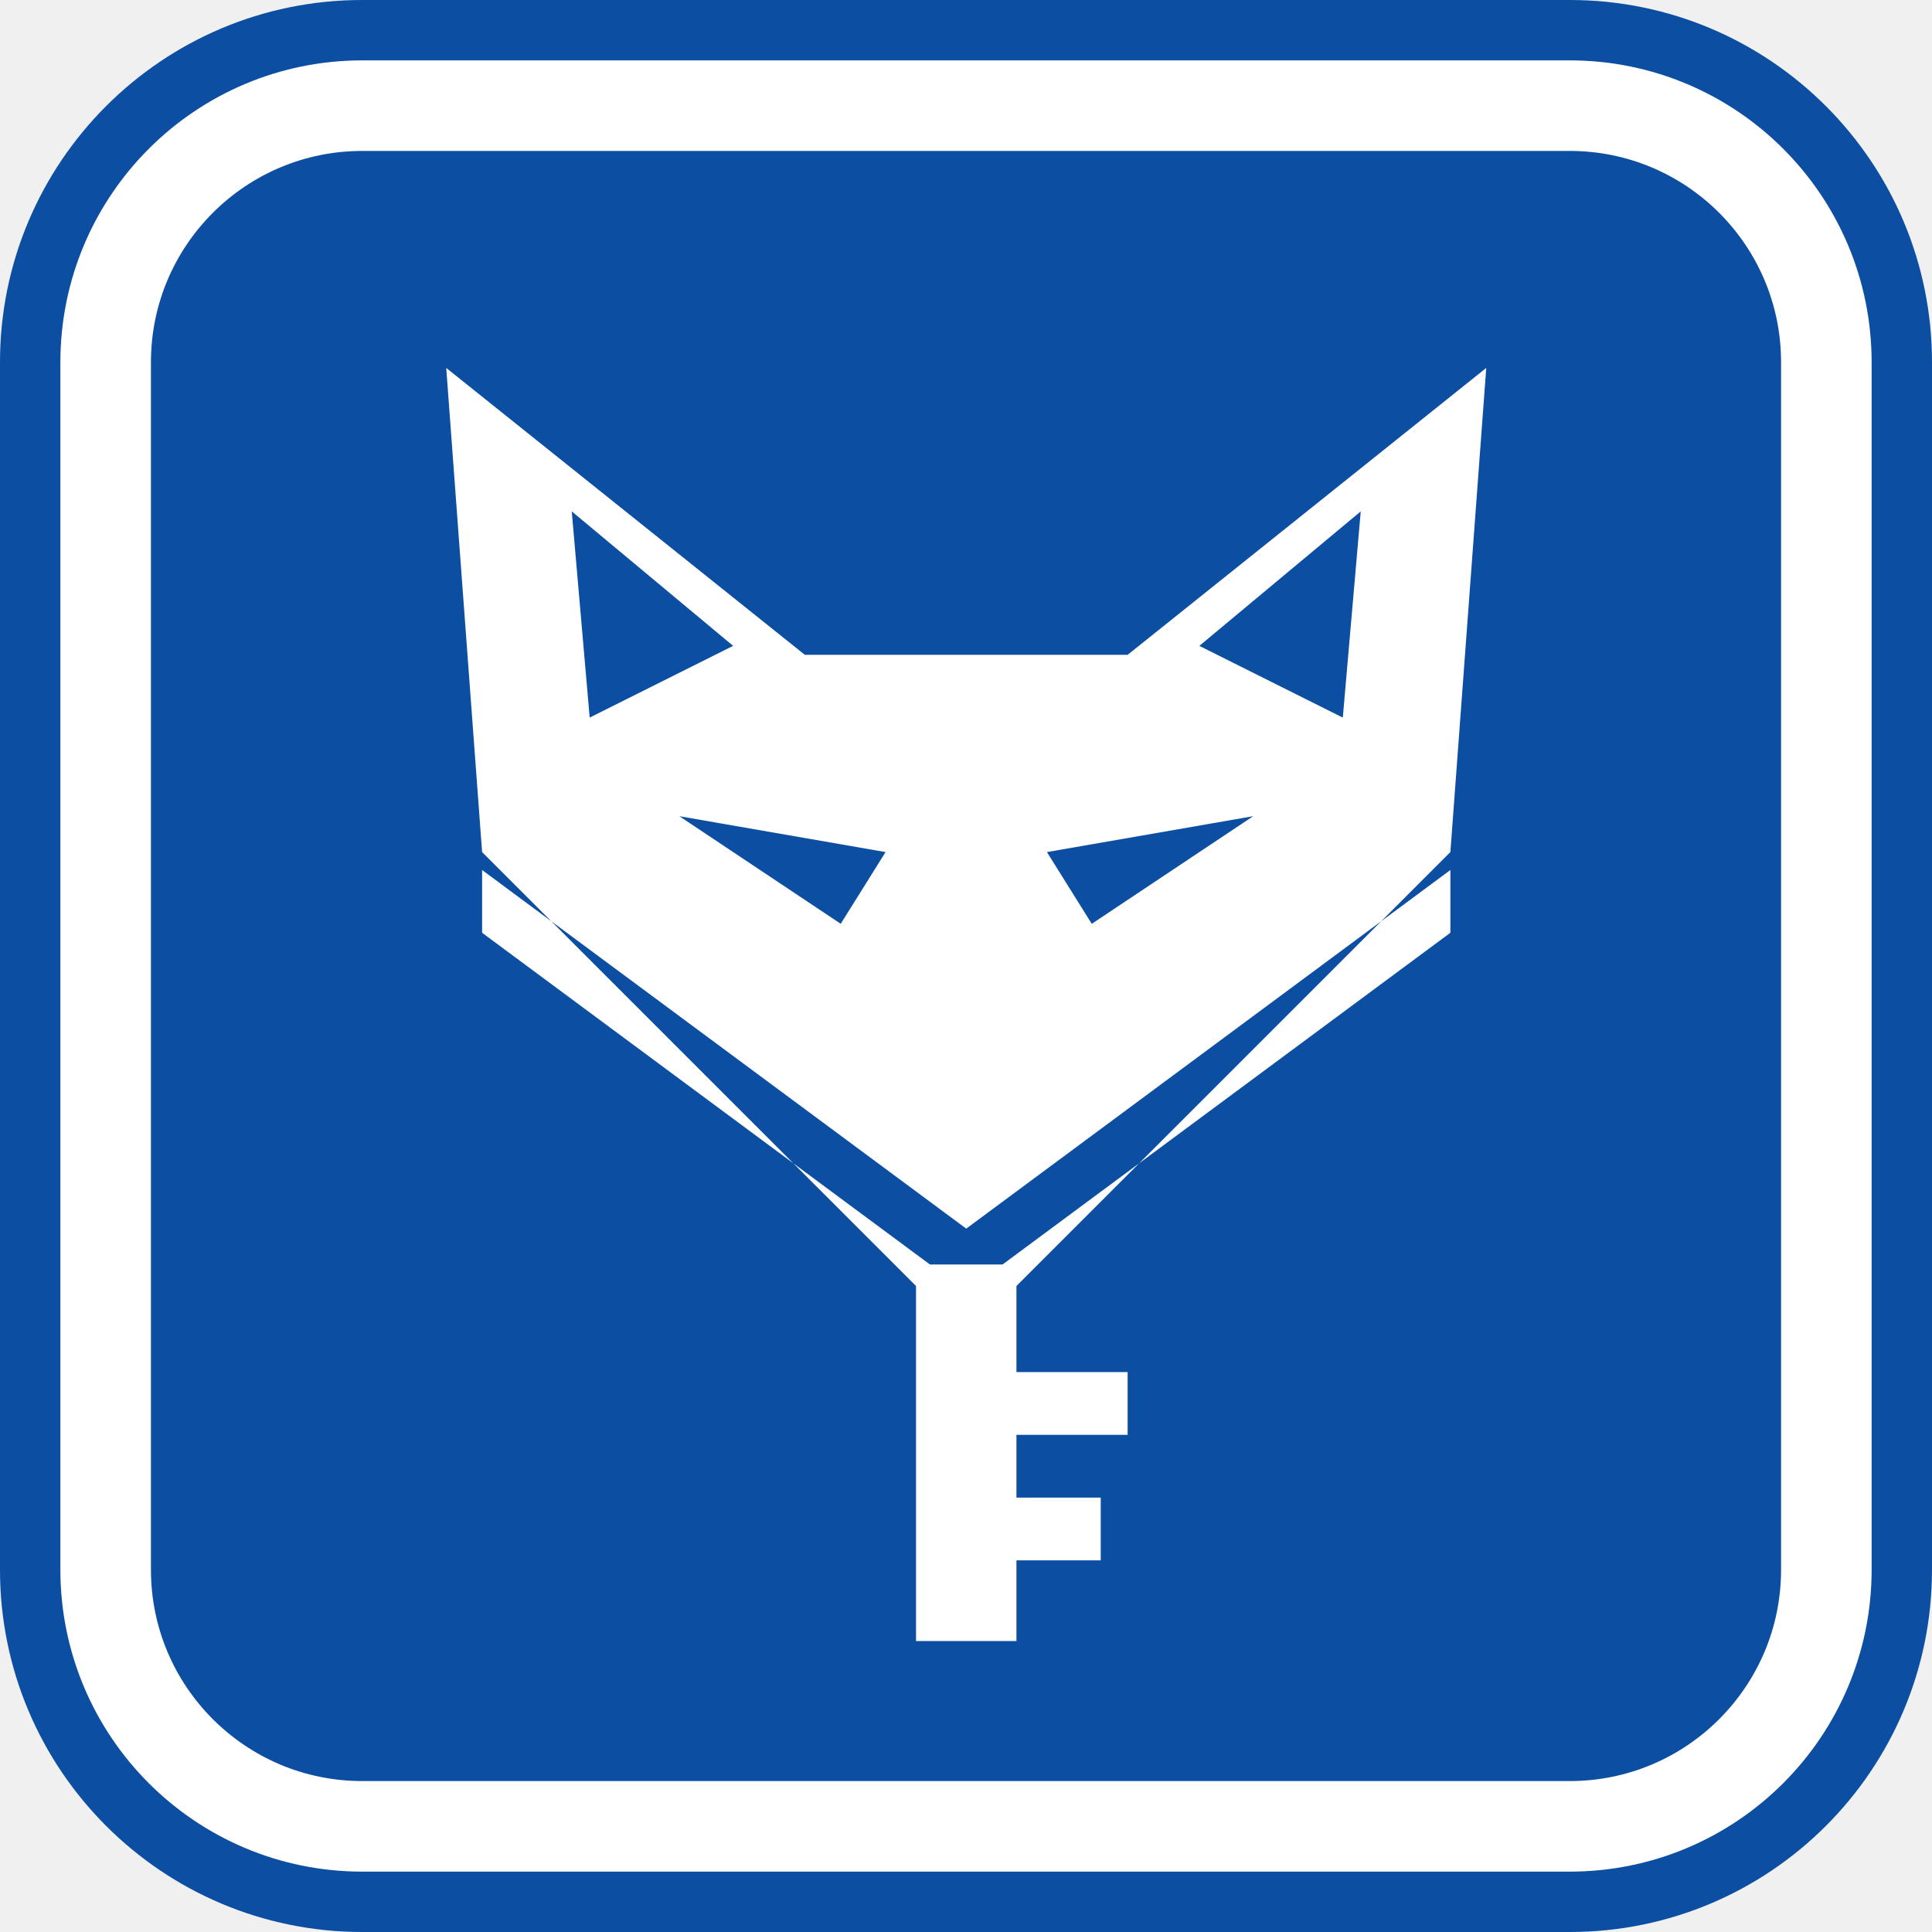
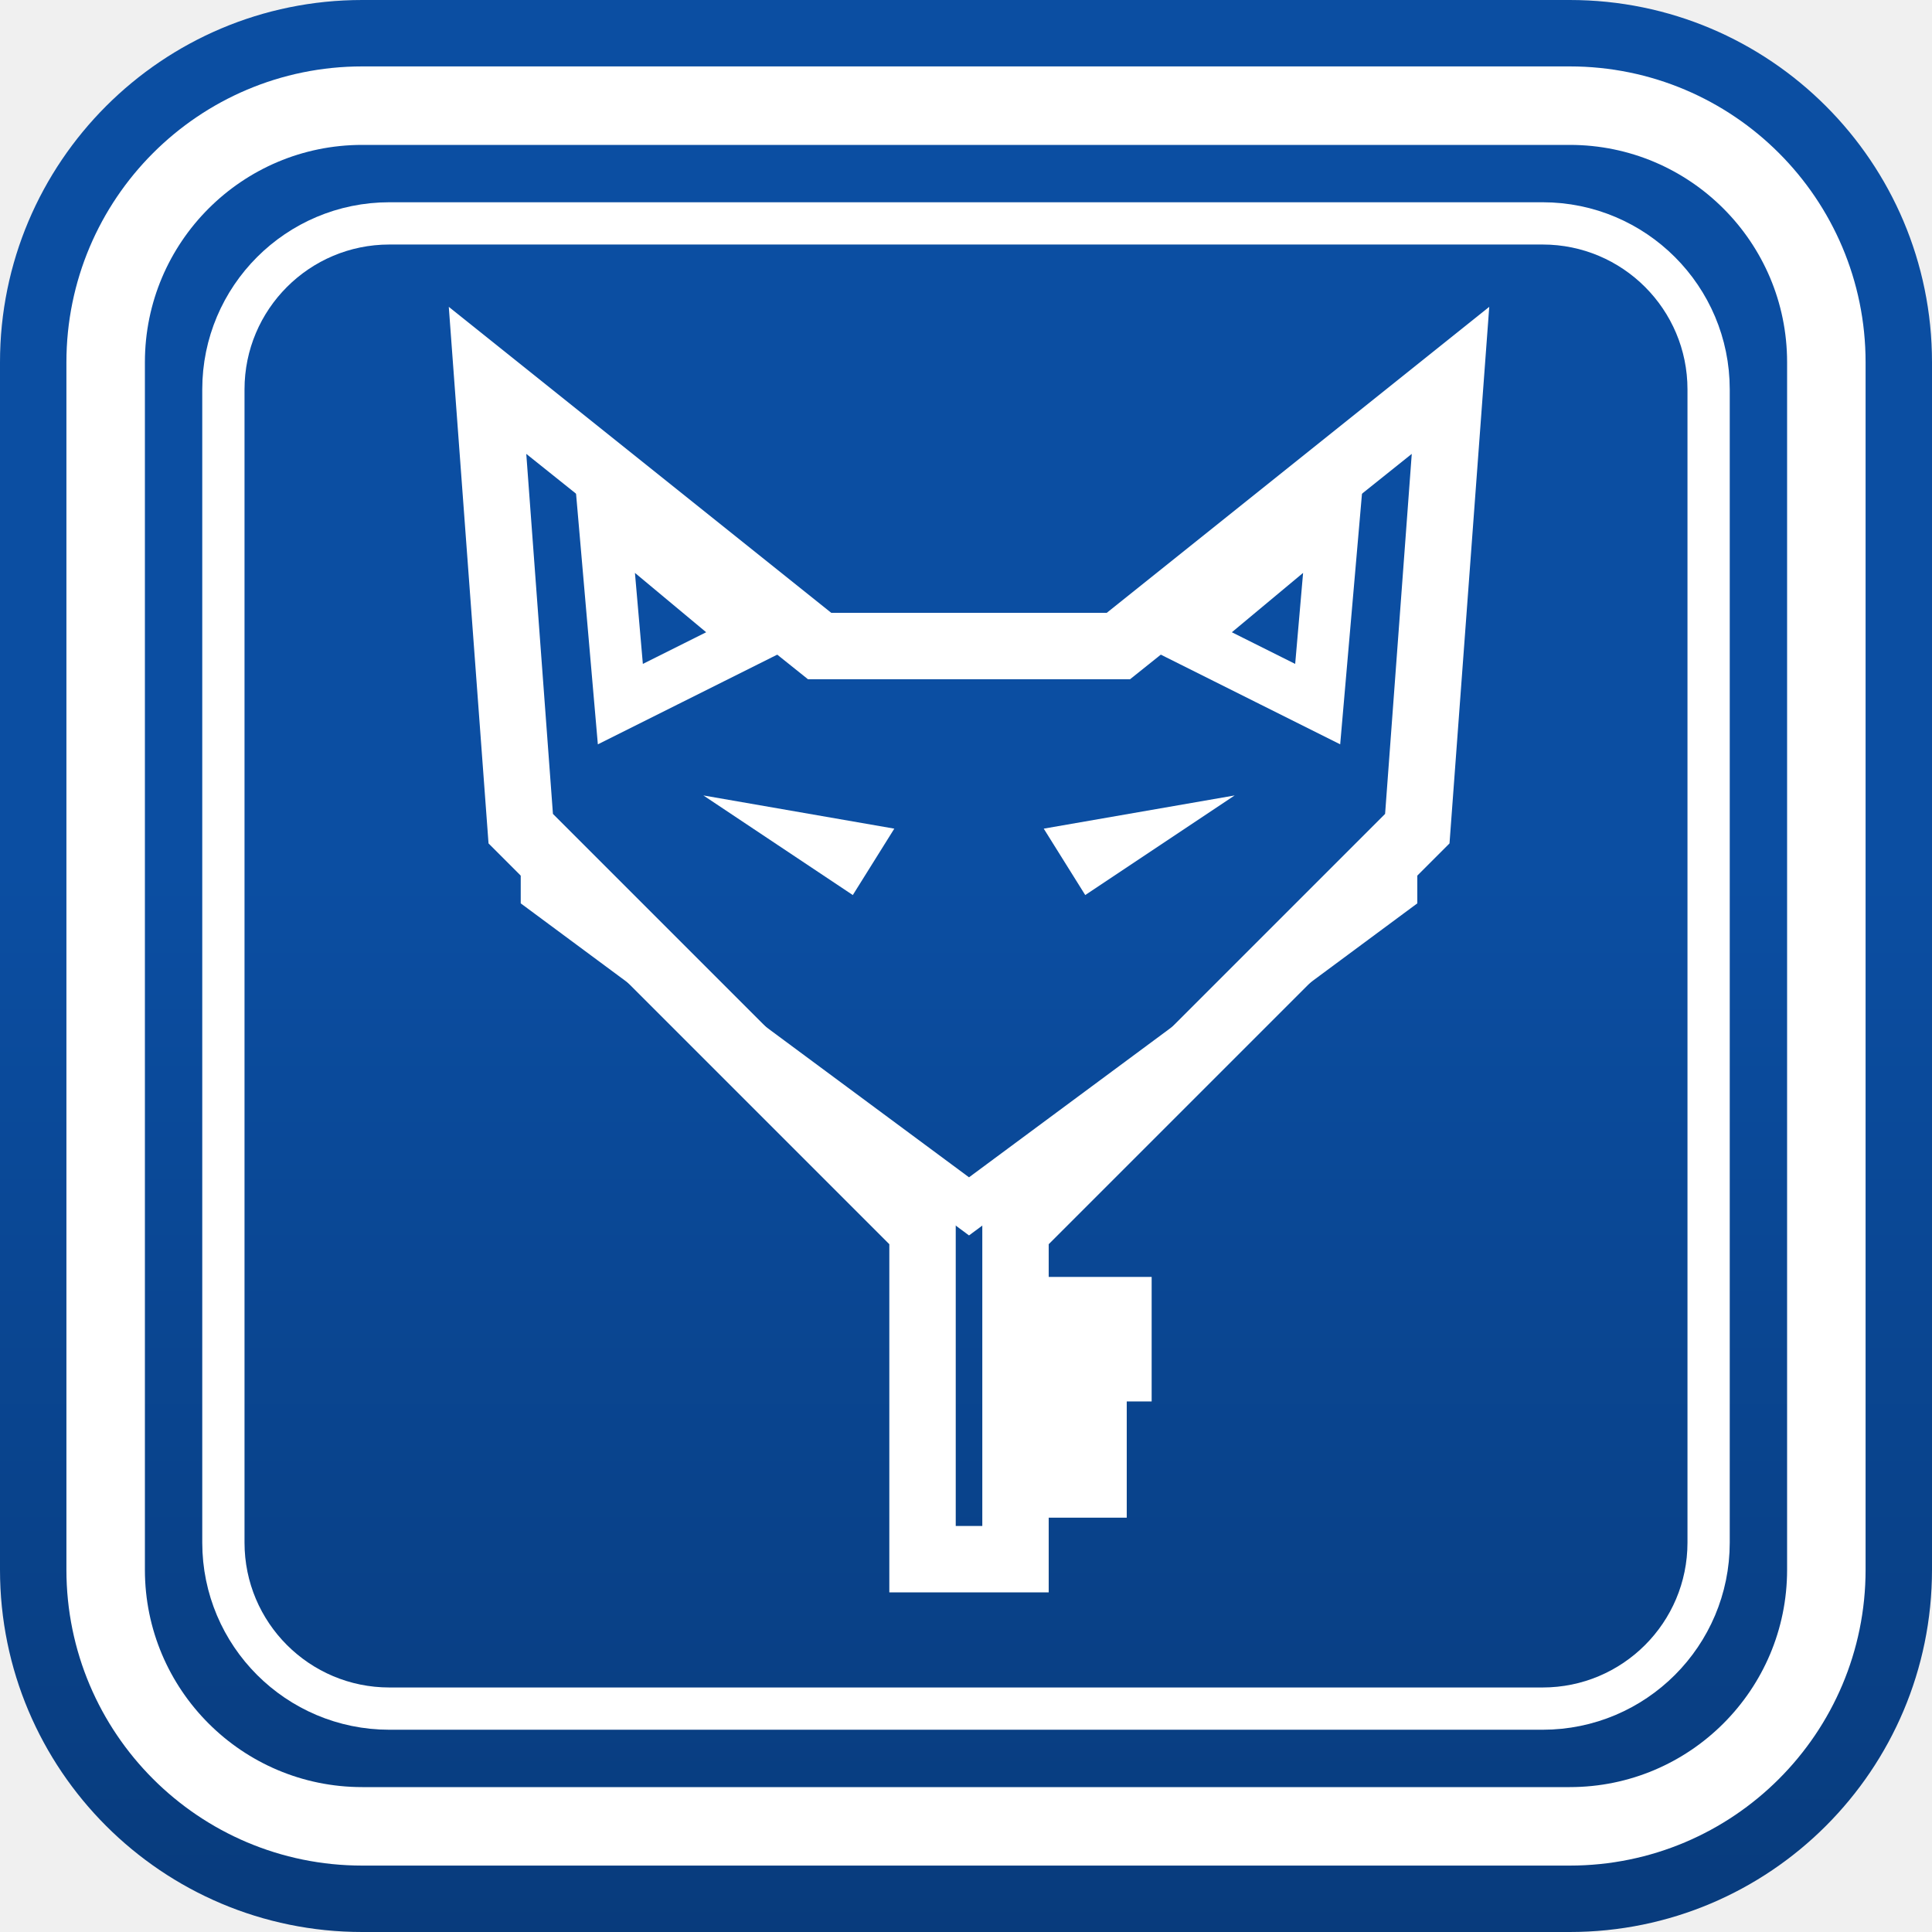
<svg xmlns="http://www.w3.org/2000/svg" viewBox="0 0 64 64" width="64" height="64">
-   <rect width="64" height="64" rx="12" fill="#0B4EA2" />
-   <rect x="3.5" y="3.5" width="57" height="57" rx="8.5" fill="none" stroke="#FFFFFF" stroke-width="3" />
-   <g transform="translate(13 11) scale(0.594)">
-     <path fill="#FFFFFF" fill-rule="evenodd" d="M3 2 L23 18 H41 L61 2 L59 29 L32 56 L5 29 Z M10 10 L19 17.5 L11 21.5 Z M54 10 L45 17.5 L53 21.5 Z M16 27 L27.5 29 L25 33 Z M48 27 L36.5 29 L39 33 Z M5 30 L32 50 L59 30 L59 33.5 L32 53.5 L5 33.5 Z" />
-     <path fill="#FFFFFF" d="M29.2 52 H34.8 V73 H29.2 Z M34.8 58 H41 V61.5 H34.8 Z M34.8 65 H39.5 V68.5 H34.8 Z" />
+   <defs>
+     <linearGradient id="g" x1="0" y1="0" x2="0" y2="1">
+       <stop offset="0.45" stop-color="#0B4EA2" />
+       <stop offset="1" stop-color="#083B7C" />
+     </linearGradient>
+   </defs>
+   <rect width="64" height="64" rx="12" fill="url(#g)" />
+   <rect x="3.5" y="3.5" width="57" height="57" rx="8.5" fill="none" stroke="#FFFFFF" stroke-width="2.6" />
+   <rect x="7.4" y="7.4" width="49.2" height="49.2" rx="5.5" fill="none" stroke="#FFFFFF" stroke-width="1.4" />
+   <g transform="translate(14.5 11.5) scale(0.55)">
+     <path d="M3 2 L23 18 H41 L61 2 L59 29 L34.8 53.2 V58 H41 V61.5 H34.8 V65 H39.5 V68.5 H34.8 V73 H29.2 V53.2 L5 29 Z" fill="none" stroke="#FFFFFF" stroke-width="4" stroke-linejoin="miter" stroke-miterlimit="6" />
+     <path d="M10 10 L19 17.5 L11 21.5 Z M54 10 L45 17.5 L53 21.5 Z" fill="none" stroke="#FFFFFF" stroke-width="3.12" />
+     <path d="M16 27 L27.5 29 L25 33 Z M48 27 L36.5 29 L39 33 Z M5 30 L32 50 L59 30 L59 33.5 L32 53.5 L5 33.5 Z" fill="#FFFFFF" />
  </g>
</svg>
